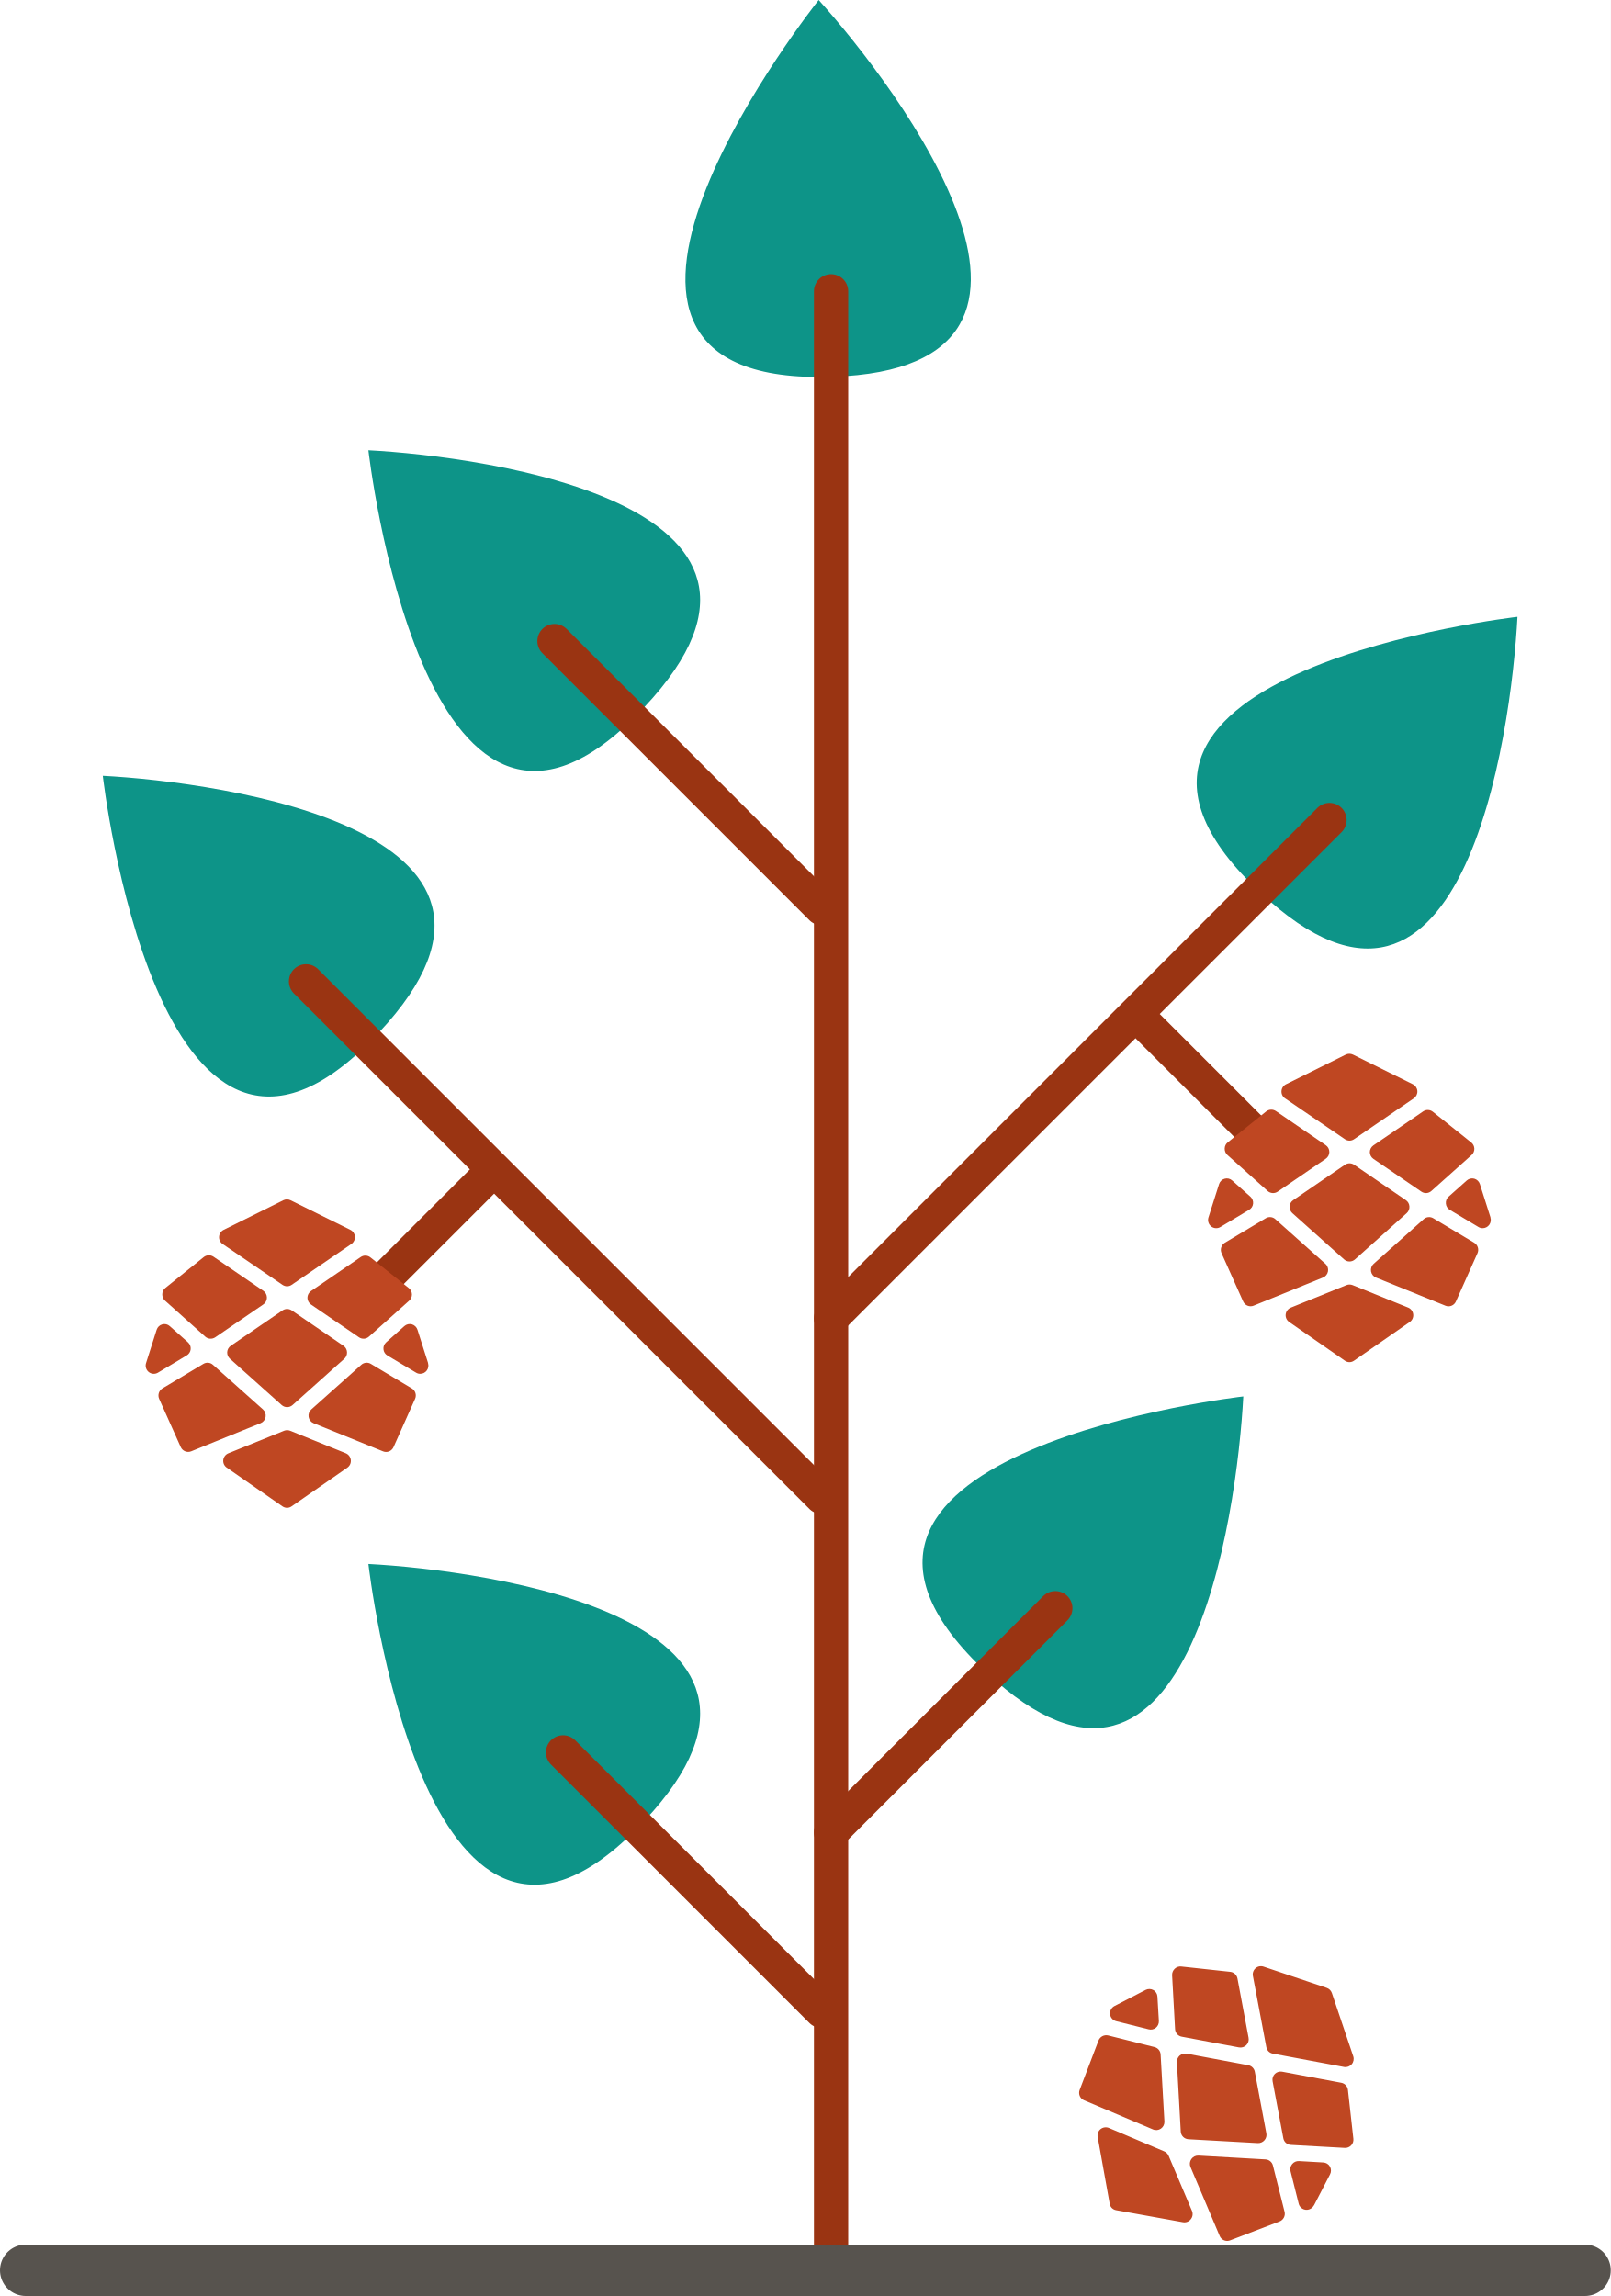
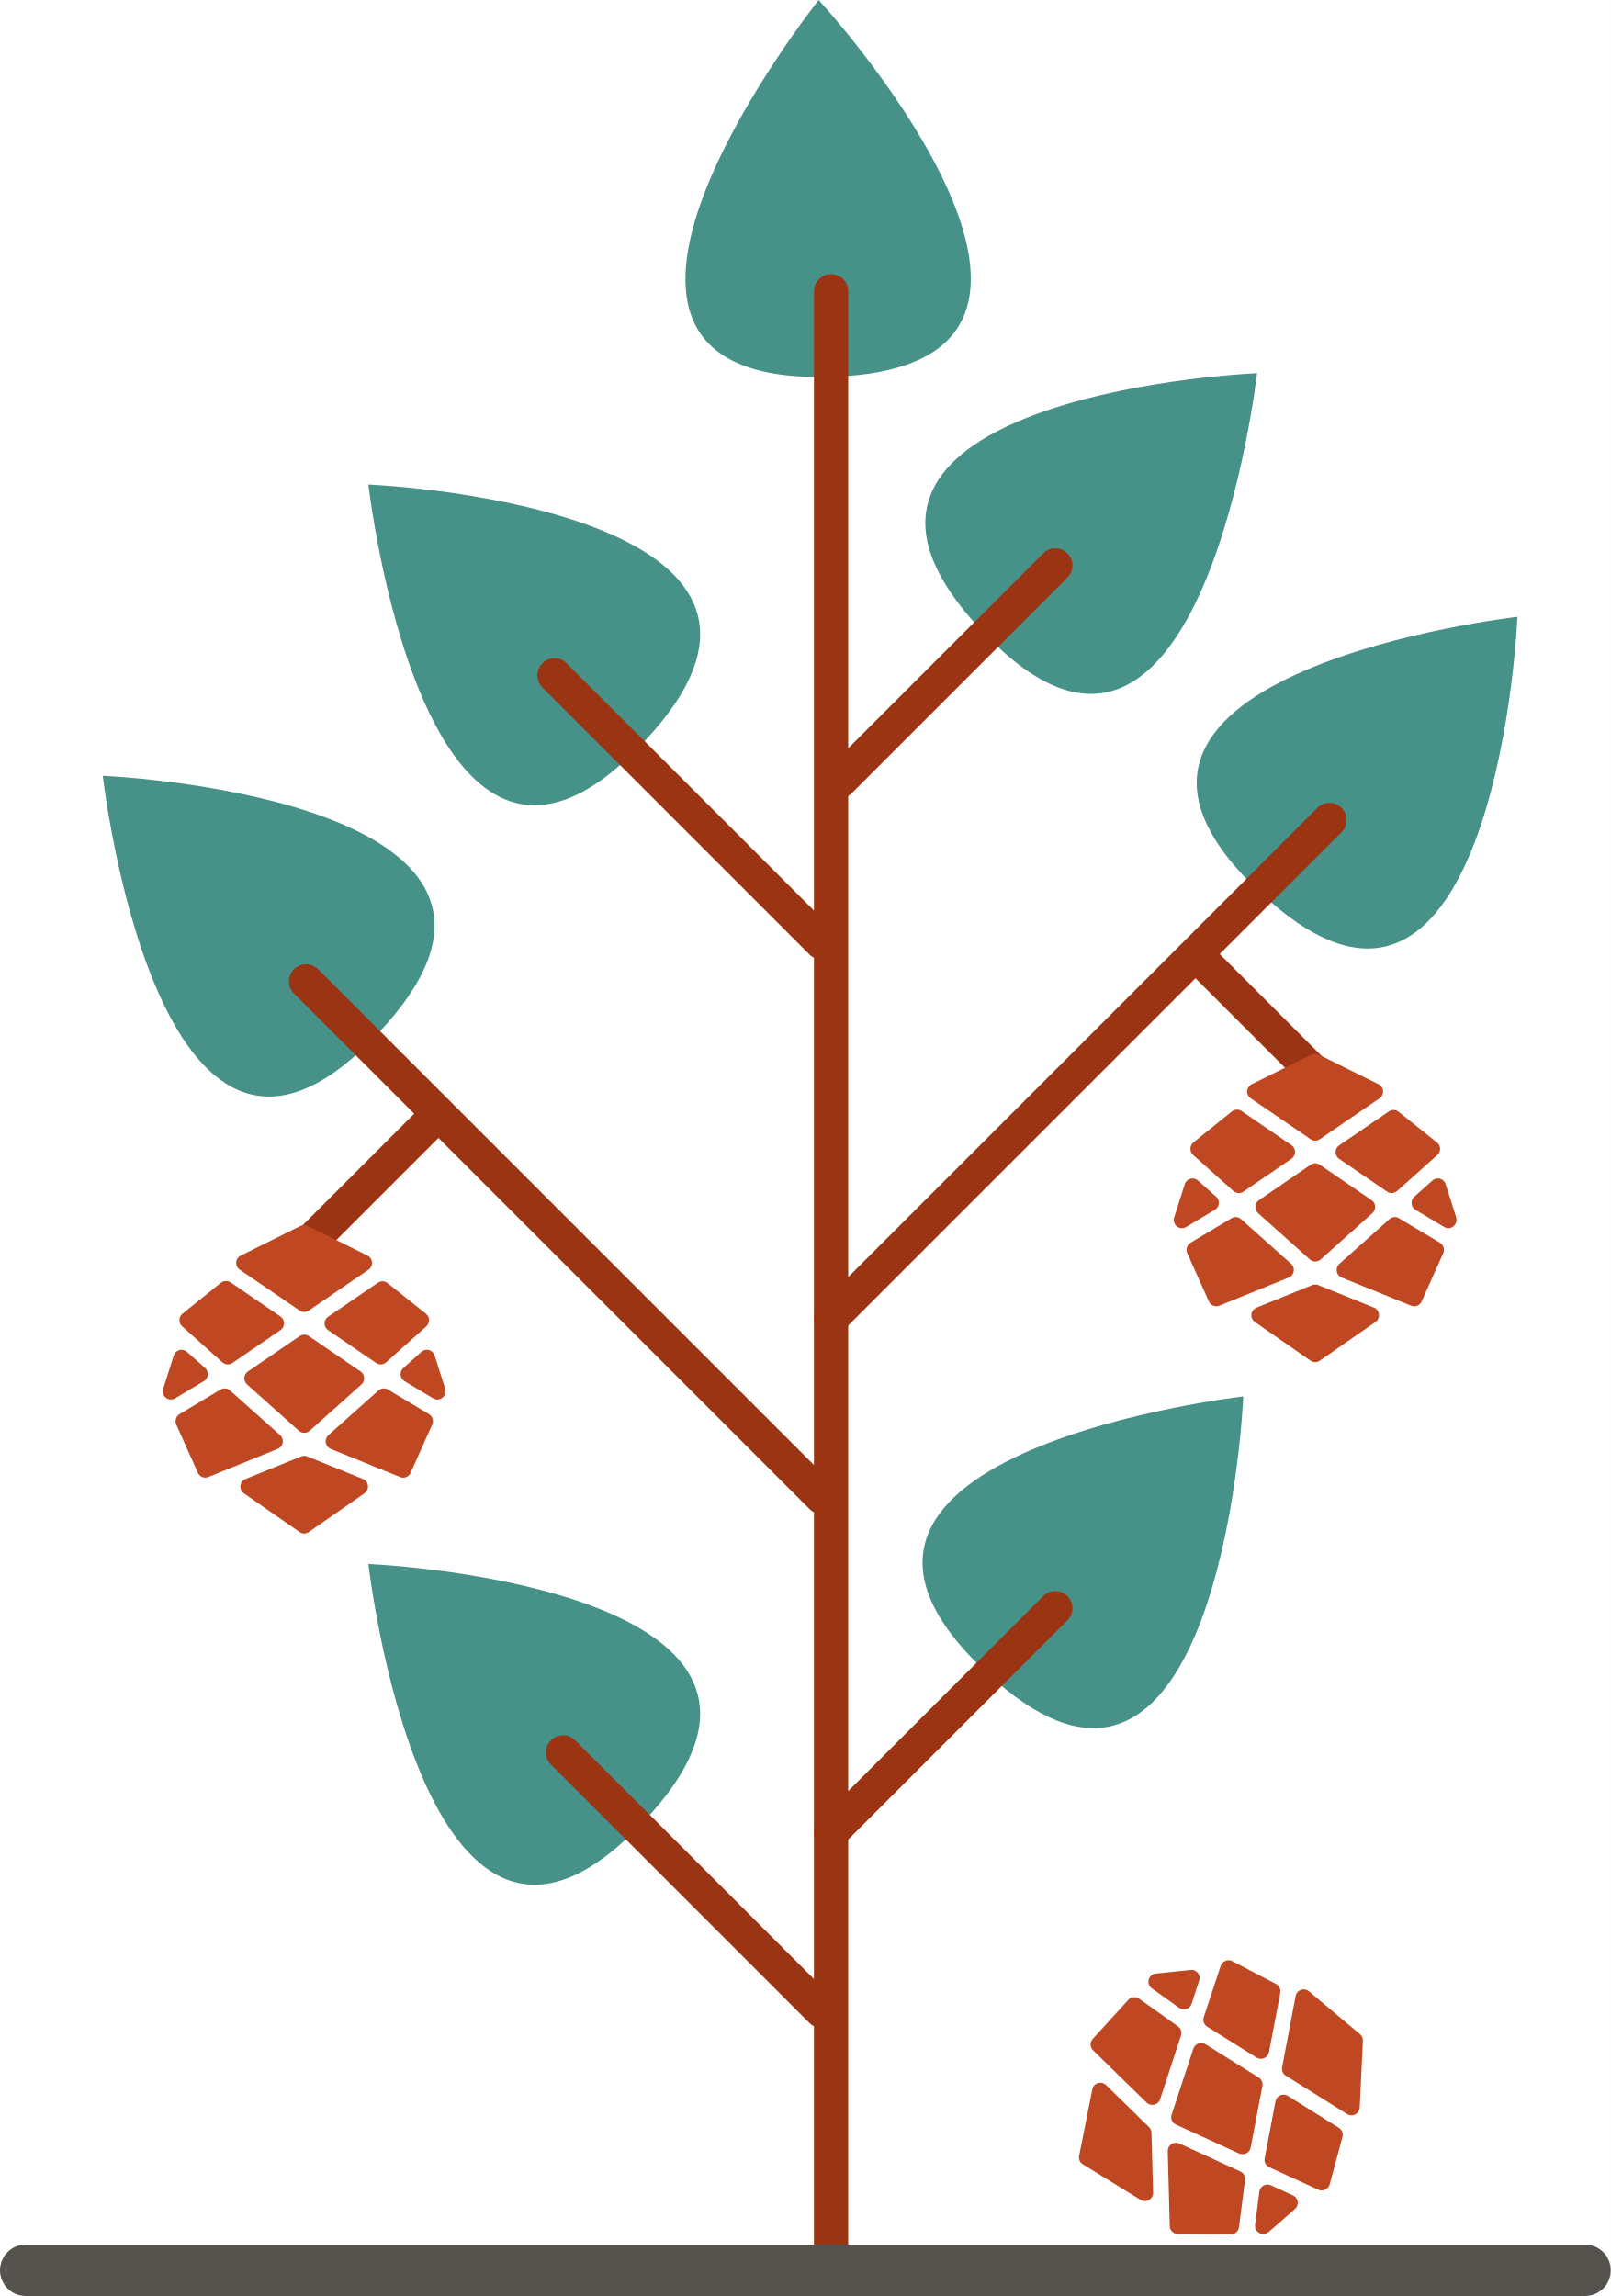
- <svg xmlns="http://www.w3.org/2000/svg" viewBox="0 0 188 268">
-   <clipPath id="a">
-     <path d="m0 0h188v268h-188z" />
-   </clipPath>
-   <g clip-path="url(#a)">
-     <path d="m0 0h188v268h-188z" fill="#fff" />
-     <path d="m95.556 44c35 0 9-34 0-44 0 0-35 44 0 44z" fill="#0d9488" />
-     <path d="m74.112 213.667c24.749-24.748-17.678-30.405-31.113-31.112 0 0 6.364 55.861 31.113 31.112z" fill="#0d9488" />
-     <path d="m95.891 234.719-30.172-30.171" stroke="#9a3412" stroke-linecap="round" stroke-width="4" />
-     <path d="m113.999 194.112c24.749 24.749 30.406-17.678 31.113-31.113 0 0-55.861 6.364-31.113 31.113z" fill="#0d9488" />
-     <path d="m97 213.891 26.172-26.172" stroke="#9a3412" stroke-linecap="round" stroke-width="4" />
-     <path d="m43.112 121.667c24.749-24.748-17.678-30.405-31.113-31.112 0 0 6.364 55.861 31.113 31.112z" fill="#0d9488" />
-     <path d="m74.112 83.667c24.749-24.749-17.678-30.406-31.113-31.113 0 0 6.364 55.861 31.113 31.113z" fill="#0d9488" />
-     <path d="m146 103.112c24.748 24.749 30.405-17.677 31.112-31.113 0 0-55.861 6.364-31.112 31.113z" fill="#0d9488" />
-     <g stroke-linecap="round">
-       <path d="m95.891 174.719-60.172-60.171" stroke="#9a3412" stroke-width="4" />
-       <path d="m95.891 106-31.172-31.172" stroke="#9a3412" stroke-width="4" />
-       <path d="m146.172 132-12.172-12.172" stroke="#9a3412" stroke-width="4" />
-       <path d="m97 153.891 58.172-58.172" stroke="#9a3412" stroke-width="4" />
-       <path d="m43 151.172 14.172-14.172" stroke="#9a3412" stroke-width="4" />
-       <path d="m97 266v-232" stroke="#9a3412" stroke-width="4" />
-       <path d="m3 265h182" stroke="#57534e" stroke-width="6" />
-     </g>
-     <path clip-rule="evenodd" d="m149.984 128.205 6.99 4.771c.158.105.342.163.531.166.19-.001.375-.059.532-.166l6.995-4.787c.272-.195.422-.519.395-.854-.028-.335-.228-.63-.528-.778l-6.99-3.461c-.265-.128-.574-.128-.839 0l-6.969 3.461c-.305.149-.508.45-.532.79s.134.668.415.858zm9.896 6.269c0 .317.155.613.414.792l5.604 3.83c.359.247.839.216 1.163-.075l4.701-4.205c.209-.187.326-.458.318-.74-.009-.282-.14-.545-.361-.72l-4.488-3.589c-.326-.259-.781-.277-1.126-.043l-5.811 3.975c-.254.176-.409.464-.414.775zm-13.938 5.21c.226.204.343.504.313.808-.029.306-.206.578-.473.727l-3.346 2.006c-.339.203-.767.174-1.076-.073s-.435-.661-.316-1.039l1.238-3.894c.097-.309.343-.547.653-.632.31-.09.645-.011.882.209zm18.15.407-6.05-4.14c-.322-.217-.741-.217-1.062 0l-6.05 4.14c-.241.166-.394.434-.415.727-.015.296.102.582.319.781l6.045 5.408c.174.156.399.241.632.241.232 0 .457-.086.632-.241l6.045-5.408c.218-.198.333-.486.313-.781-.017-.293-.168-.562-.409-.727zm-16.137-1.07-4.696-4.205c-.211-.191-.327-.467-.318-.754.005-.282.135-.547.356-.722l4.488-3.611c.329-.258.785-.275 1.131-.042l5.806 3.974c.27.177.432.479.432.802 0 .324-.162.626-.432.803l-5.598 3.83c-.361.246-.842.215-1.169-.075zm24.11 6.039-4.781-2.862c-.355-.214-.807-.17-1.115.107l-5.843 5.216c-.247.22-.362.553-.306.88.056.326.276.601.582.724l8.106 3.285c.111.046.23.07.35.069.377.002.718-.221.871-.567l2.513-5.627c.204-.445.042-.974-.377-1.225zm.664-6.841 1.237 3.894h-.01c.091.291.039.609-.14.855-.18.246-.465.392-.769.391-.17.001-.337-.046-.483-.134l-3.352-2.006c-.261-.152-.431-.424-.456-.727-.032-.304.085-.605.313-.808l2.125-1.893c.24-.215.571-.294.881-.209.31.089.556.328.654.637zm-17.731 10.179c.057-.326-.057-.658-.302-.877l-5.843-5.216c-.309-.277-.761-.321-1.116-.107l-4.78 2.862c-.414.252-.578.774-.383 1.22l2.518 5.627c.209.469.748.689 1.222.498l8.1-3.285c.306-.123.527-.396.584-.722zm2.869 1.605 6.501 2.632c.318.136.538.435.574.781.041.35-.115.694-.404.893l-6.507 4.52c-.156.109-.341.169-.531.171-.19-.003-.375-.062-.531-.171l-6.502-4.52c-.29-.198-.447-.542-.409-.893.044-.35.271-.649.595-.781l6.502-2.632c.228-.091.483-.091.712 0z" fill="#bf4722" fill-rule="evenodd" />
-     <path clip-rule="evenodd" d="m146.233 230.638 1.569 8.317c.037.186.127.357.258.493.135.132.306.222.493.258l8.332 1.561c.33.055.665-.069.882-.325.218-.256.285-.606.178-.922l-2.496-7.39c-.097-.279-.315-.497-.593-.594l-7.375-2.48c-.321-.111-.678-.042-.935.182-.258.223-.377.567-.313.9zm2.564 11.43c-.223.224-.323.543-.267.853l1.255 6.671c.078.428.44.746.875.769l6.297.351c.281.016.555-.093.748-.298.194-.206.287-.485.255-.764l-.636-5.712c-.047-.414-.357-.748-.766-.827l-6.919-1.298c-.305-.056-.618.04-.842.255zm-13.539-6.171c.016.304-.114.598-.35.793-.237.195-.554.262-.849.18l-3.784-.948c-.384-.097-.666-.42-.71-.813-.043-.393.16-.774.512-.958l3.629-1.878c.287-.15.629-.144.908.015.283.156.464.448.476.771zm12.546 13.121-1.35-7.205c-.075-.381-.371-.677-.751-.752l-7.206-1.35c-.288-.052-.585.029-.807.221-.22.198-.34.484-.327.778l.45 8.098c.013.234.112.453.277.618.164.164.384.262.617.276l8.098.45c.294.015.58-.107.774-.33.195-.219.279-.516.225-.804zm-10.654-12.167-.347-6.293c-.014-.285.099-.563.308-.759.203-.196.483-.291.762-.259l5.727.621c.415.05.75.36.83.77l1.295 6.915c.066.316-.033.644-.262.873s-.557.328-.873.262l-6.667-1.251c-.429-.081-.747-.442-.773-.879zm12.778 21.319-1.357-5.404c-.1-.402-.45-.691-.864-.713l-7.82-.444c-.33-.019-.647.135-.838.406s-.23.62-.101.924l3.409 8.054c.046.111.114.212.199.297.265.267.664.351 1.017.215l5.755-2.202c.46-.171.719-.66.6-1.133zm5.307-4.368-1.878 3.628-.008-.007c-.141.27-.403.458-.704.506-.301.047-.605-.052-.819-.267-.121-.12-.207-.271-.248-.437l-.951-3.788c-.077-.293-.005-.605.191-.837.193-.238.489-.368.793-.35l2.841.163c.322.018.612.197.771.476.157.282.161.625.012.913zm-19.735-5.34c.27-.19.424-.505.406-.834l-.444-7.82c-.021-.414-.31-.764-.713-.864l-5.404-1.357c-.47-.114-.955.139-1.132.592l-2.199 5.76c-.185.479.042 1.016.512 1.215l8.05 3.406c.303.129.652.092.924-.098zm.893 3.163 2.737 6.458c.128.321.072.688-.147.958-.219.277-.572.41-.917.346l-7.797-1.404c-.188-.033-.361-.122-.497-.255-.132-.136-.221-.309-.254-.497l-1.402-7.793c-.065-.346.067-.7.343-.921.278-.216.65-.267.973-.131l6.458 2.736c.226.097.406.277.503.503z" fill="#bf4722" fill-rule="evenodd" />
-     <path clip-rule="evenodd" d="m25.984 145.205 6.99 4.771c.158.105.342.163.531.166.189-.001.374-.059.531-.166l6.995-4.787c.272-.195.422-.519.394-.854-.027-.335-.228-.63-.527-.778l-6.99-3.461c-.265-.128-.574-.128-.839 0l-6.969 3.461c-.305.149-.508.45-.532.79-.024.34.134.668.415.858zm9.896 6.269c.001.317.155.613.414.792l5.604 3.83c.359.247.839.216 1.163-.075l4.701-4.205c.209-.187.326-.458.318-.74s-.14-.545-.36-.72l-4.488-3.589c-.326-.259-.781-.277-1.126-.043l-5.811 3.975c-.254.176-.409.464-.414.775zm-13.938 5.21c.227.204.343.504.313.808-.029.306-.206.578-.473.727l-3.346 2.006c-.339.203-.767.174-1.076-.073-.309-.247-.434-.661-.315-1.039l1.238-3.894c.097-.309.343-.547.653-.632.31-.09.644-.011.882.209zm18.15.407-6.05-4.14c-.322-.217-.741-.217-1.062 0l-6.05 4.14c-.241.166-.393.434-.414.727-.016.296.101.582.319.781l6.045 5.408c.174.156.399.241.632.241s.458-.086.632-.241l6.045-5.408c.218-.198.334-.486.313-.781-.017-.293-.168-.562-.409-.727zm-16.137-1.07-4.696-4.205c-.211-.191-.328-.467-.319-.754.005-.282.136-.547.356-.722l4.488-3.611c.329-.258.784-.275 1.131-.042l5.806 3.974c.269.177.432.479.432.802 0 .324-.163.626-.432.803l-5.598 3.83c-.361.246-.842.215-1.169-.075zm24.11 6.039-4.78-2.862c-.355-.214-.807-.17-1.115.107l-5.843 5.216c-.246.22-.362.553-.306.88.056.326.277.601.582.724l8.106 3.285c.111.046.23.07.35.069.376.002.718-.221.871-.567l2.513-5.627c.204-.445.042-.974-.377-1.225zm.664-6.841 1.238 3.894h-.011c.091.291.04.609-.14.855s-.465.392-.768.391c-.17.001-.337-.046-.483-.134l-3.352-2.006c-.261-.152-.432-.424-.457-.727-.031-.304.085-.605.313-.808l2.125-1.893c.24-.215.572-.294.882-.209.31.089.555.328.653.637zm-17.73 10.179c.057-.326-.058-.658-.303-.877l-5.843-5.216c-.308-.277-.76-.321-1.115-.107l-4.78 2.862c-.414.252-.578.774-.383 1.22l2.518 5.627c.209.469.748.689 1.222.498l8.1-3.285c.306-.123.527-.396.584-.722zm2.868 1.605 6.502 2.632c.318.136.537.435.574.781.041.35-.114.694-.404.893l-6.507 4.52c-.156.109-.341.169-.531.171-.19-.003-.375-.062-.531-.171l-6.502-4.52c-.29-.198-.448-.542-.409-.893.043-.35.271-.649.595-.781l6.502-2.632c.229-.091.483-.091.712 0z" fill="#bf4722" fill-rule="evenodd" />
+ <svg xmlns="http://www.w3.org/2000/svg" width="188" height="268" viewBox="0 0 188 268" fill="none">
+   <g clip-path="url(#clip0_4_153)">
+     <rect width="188" height="268" fill="white" />
+     <path d="M95.556 44C130.556 44 104.556 10 95.556 0C95.556 0 60.556 44 95.556 44Z" fill="#479288" />
+     <path d="M74.112 213.667C98.861 188.919 56.434 183.262 42.999 182.555C42.999 182.555 49.363 238.416 74.112 213.667Z" fill="#479288" />
+     <line x1="95.891" y1="234.719" x2="65.719" y2="204.548" stroke="#9A3412" stroke-width="4" stroke-linecap="round" />
+     <path d="M113.999 194.112C138.748 218.861 144.405 176.434 145.112 162.999C145.112 162.999 89.251 169.363 113.999 194.112Z" fill="#479288" />
+     <line x1="97" y1="213.891" x2="123.172" y2="187.719" stroke="#9A3412" stroke-width="4" stroke-linecap="round" />
+     <path d="M43.112 121.667C67.861 96.919 25.434 91.262 11.999 90.555C11.999 90.555 18.363 146.416 43.112 121.667Z" fill="#479288" />
+     <path d="M74.112 87.667C98.861 62.919 56.434 57.262 42.999 56.555C42.999 56.555 49.363 112.416 74.112 87.667Z" fill="#479288" />
+     <path d="M146 103.112C170.748 127.861 176.405 85.434 177.112 71.999C177.112 71.999 121.251 78.363 146 103.112Z" fill="#479288" />
+     <line x1="95.891" y1="174.719" x2="35.719" y2="114.548" stroke="#9A3412" stroke-width="4" stroke-linecap="round" />
+     <line x1="95.891" y1="110" x2="64.719" y2="78.828" stroke="#9A3412" stroke-width="4" stroke-linecap="round" />
+     <path d="M115.607 74.667C90.858 49.919 133.285 44.262 146.72 43.555C146.72 43.555 140.356 99.416 115.607 74.667Z" fill="#479288" />
+     <line x1="98" y1="91.172" x2="123.172" y2="66" stroke="#9A3412" stroke-width="4" stroke-linecap="round" />
+     <line x1="153.172" y1="125" x2="141" y2="112.828" stroke="#9A3412" stroke-width="4" stroke-linecap="round" />
+     <line x1="97" y1="153.891" x2="155.172" y2="95.719" stroke="#9A3412" stroke-width="4" stroke-linecap="round" />
+     <line x1="36" y1="145.172" x2="50.172" y2="131" stroke="#9A3412" stroke-width="4" stroke-linecap="round" />
+     <line x1="97" y1="266" x2="97" y2="34" stroke="#9A3412" stroke-width="4" stroke-linecap="round" />
+     <line x1="3" y1="265" x2="185" y2="265" stroke="#56534F" stroke-width="6" stroke-linecap="round" />
+     <path fill-rule="evenodd" clip-rule="evenodd" d="M145.984 128.205L152.974 132.976C153.132 133.081 153.316 133.139 153.505 133.142C153.695 133.141 153.88 133.083 154.037 132.976L161.032 128.189C161.304 127.994 161.454 127.67 161.427 127.335C161.399 127 161.199 126.705 160.899 126.557L153.909 123.096C153.644 122.968 153.335 122.968 153.07 123.096L146.101 126.557C145.796 126.706 145.593 127.007 145.569 127.347C145.545 127.687 145.703 128.015 145.984 128.205ZM155.88 134.474C155.88 134.791 156.035 135.087 156.294 135.266L161.898 139.096C162.257 139.343 162.737 139.312 163.061 139.021L167.762 134.816C167.971 134.629 168.088 134.358 168.08 134.076C168.071 133.794 167.94 133.531 167.719 133.356L163.231 129.767C162.905 129.508 162.45 129.49 162.105 129.724L156.294 133.699C156.04 133.875 155.885 134.163 155.88 134.474ZM141.942 139.684C142.168 139.888 142.285 140.188 142.255 140.492C142.226 140.798 142.049 141.07 141.782 141.219L138.436 143.225C138.097 143.428 137.669 143.399 137.36 143.152C137.051 142.905 136.925 142.491 137.044 142.113L138.282 138.219C138.379 137.91 138.625 137.672 138.935 137.587C139.245 137.497 139.58 137.576 139.817 137.796L141.942 139.684ZM160.092 140.091L154.042 135.951C153.72 135.734 153.301 135.734 152.98 135.951L146.93 140.091C146.689 140.257 146.536 140.525 146.515 140.818C146.5 141.114 146.617 141.4 146.834 141.599L152.879 147.007C153.053 147.163 153.278 147.248 153.511 147.248C153.743 147.248 153.968 147.162 154.143 147.007L160.188 141.599C160.406 141.401 160.521 141.113 160.501 140.818C160.484 140.525 160.333 140.256 160.092 140.091ZM143.955 139.021L139.259 134.816C139.048 134.625 138.932 134.349 138.941 134.062C138.946 133.78 139.076 133.515 139.297 133.34L143.785 129.729C144.114 129.471 144.57 129.454 144.916 129.687L150.722 133.661C150.992 133.838 151.154 134.14 151.154 134.463C151.154 134.787 150.992 135.089 150.722 135.266L145.124 139.096C144.763 139.342 144.282 139.311 143.955 139.021ZM168.065 145.06L163.284 142.198C162.929 141.984 162.477 142.028 162.169 142.305L156.326 147.521C156.079 147.741 155.964 148.074 156.02 148.401C156.076 148.727 156.296 149.002 156.602 149.125L164.708 152.41C164.819 152.456 164.938 152.48 165.058 152.479C165.435 152.481 165.776 152.258 165.929 151.912L168.442 146.285C168.646 145.84 168.484 145.311 168.065 145.06ZM168.729 138.219L169.966 142.113H169.956C170.047 142.404 169.995 142.722 169.816 142.968C169.636 143.214 169.351 143.36 169.047 143.359C168.877 143.36 168.71 143.313 168.564 143.225L165.212 141.219C164.951 141.067 164.781 140.795 164.756 140.492C164.724 140.188 164.841 139.887 165.069 139.684L167.194 137.791C167.434 137.576 167.765 137.497 168.075 137.582C168.385 137.671 168.631 137.91 168.729 138.219ZM150.998 148.398C151.055 148.072 150.941 147.74 150.696 147.521L144.853 142.305C144.544 142.028 144.092 141.984 143.737 142.198L138.957 145.06C138.543 145.312 138.379 145.834 138.574 146.28L141.092 151.907C141.301 152.376 141.84 152.596 142.314 152.405L150.414 149.12C150.72 148.997 150.941 148.724 150.998 148.398ZM153.867 150.003L160.368 152.635C160.686 152.771 160.906 153.07 160.942 153.416C160.983 153.766 160.827 154.11 160.538 154.309L154.031 158.829C153.875 158.938 153.69 158.998 153.5 159C153.31 158.997 153.125 158.938 152.969 158.829L146.467 154.309C146.177 154.111 146.02 153.767 146.058 153.416C146.102 153.066 146.329 152.767 146.653 152.635L153.155 150.003C153.383 149.912 153.638 149.912 153.867 150.003Z" fill="#BF4722" />
+     <path fill-rule="evenodd" clip-rule="evenodd" d="M151.218 232.992L149.643 241.307C149.61 241.494 149.631 241.686 149.703 241.86C149.78 242.033 149.907 242.18 150.068 242.281L157.255 246.776C157.542 246.947 157.899 246.954 158.195 246.796C158.491 246.637 158.682 246.335 158.697 246.001L159.071 238.21C159.083 237.916 158.959 237.632 158.735 237.441L152.775 232.439C152.517 232.219 152.159 232.154 151.838 232.268C151.516 232.382 151.28 232.658 151.218 232.992ZM149.433 244.569C149.143 244.696 148.934 244.957 148.873 245.266L147.606 251.934C147.523 252.362 147.743 252.789 148.14 252.97L153.874 255.596C154.13 255.713 154.425 255.711 154.68 255.59C154.935 255.47 155.124 255.244 155.196 254.972L156.689 249.422C156.796 249.02 156.629 248.596 156.277 248.373L150.309 244.639C150.046 244.476 149.72 244.45 149.433 244.569ZM139.08 233.881C138.985 234.17 138.756 234.397 138.466 234.492C138.173 234.587 137.853 234.534 137.61 234.35L134.432 232.086C134.111 231.856 133.966 231.452 134.069 231.07C134.171 230.688 134.5 230.407 134.895 230.365L138.959 229.941C139.281 229.906 139.597 230.037 139.799 230.287C140.006 230.535 140.067 230.873 139.961 231.178L139.08 233.881ZM145.971 250.677L147.344 243.476C147.414 243.095 147.246 242.71 146.919 242.502L140.704 238.615C140.455 238.461 140.149 238.428 139.871 238.526C139.594 238.63 139.378 238.852 139.283 239.131L136.746 246.835C136.673 247.057 136.685 247.297 136.779 247.51C136.872 247.723 137.04 247.895 137.252 247.993L144.627 251.368C144.896 251.489 145.206 251.48 145.468 251.343C145.73 251.21 145.916 250.964 145.971 250.677ZM140.494 235.461L142.468 229.475C142.559 229.204 142.765 228.987 143.031 228.881C143.292 228.773 143.587 228.786 143.836 228.918L148.941 231.586C149.309 231.784 149.507 232.195 149.433 232.606L148.114 239.517C148.06 239.835 147.848 240.105 147.551 240.234C147.255 240.364 146.913 240.336 146.643 240.159L140.893 236.562C140.523 236.329 140.359 235.877 140.494 235.461ZM144.608 259.972L145.317 254.446C145.371 254.035 145.151 253.638 144.773 253.467L137.655 250.199C137.355 250.062 137.003 250.089 136.726 250.271C136.449 250.453 136.286 250.765 136.295 251.095L136.529 259.837C136.531 259.958 136.557 260.076 136.606 260.186C136.755 260.532 137.095 260.756 137.474 260.758L143.636 260.808C144.126 260.817 144.546 260.457 144.608 259.972ZM151.143 257.843L148.07 260.536L148.066 260.526C147.835 260.726 147.523 260.806 147.226 260.74C146.928 260.674 146.681 260.47 146.56 260.192C146.491 260.036 146.467 259.865 146.489 259.696L146.986 255.821C147.022 255.521 147.202 255.256 147.47 255.112C147.736 254.961 148.059 254.948 148.336 255.076L150.921 256.265C151.214 256.399 151.419 256.671 151.465 256.989C151.508 257.309 151.387 257.629 151.143 257.843ZM134.719 245.668C135.04 245.59 135.299 245.352 135.402 245.039L137.843 237.598C137.974 237.204 137.833 236.772 137.495 236.533L132.959 233.297C132.563 233.018 132.018 233.077 131.688 233.434L127.539 237.994C127.192 238.373 127.207 238.955 127.572 239.313L133.823 245.422C134.058 245.653 134.397 245.746 134.719 245.668ZM134.396 248.939L134.586 255.95C134.589 256.296 134.403 256.617 134.1 256.788C133.796 256.966 133.418 256.962 133.12 256.776L126.374 252.622C126.211 252.523 126.082 252.377 126.004 252.204C125.931 252.028 125.912 251.835 125.949 251.648L127.489 243.881C127.555 243.536 127.807 243.254 128.144 243.149C128.482 243.049 128.846 243.138 129.098 243.382L134.111 248.287C134.287 248.46 134.388 248.693 134.396 248.939Z" fill="#BF4722" />
+     <path fill-rule="evenodd" clip-rule="evenodd" d="M27.984 148.205L34.974 152.976C35.132 153.081 35.316 153.139 35.505 153.142C35.695 153.141 35.88 153.083 36.037 152.976L43.032 148.189C43.304 147.994 43.454 147.67 43.426 147.335C43.399 147 43.199 146.705 42.899 146.557L35.909 143.096C35.644 142.968 35.335 142.968 35.07 143.096L28.101 146.557C27.796 146.706 27.593 147.007 27.569 147.347C27.545 147.687 27.703 148.015 27.984 148.205ZM37.88 154.474C37.88 154.791 38.035 155.087 38.294 155.266L43.898 159.096C44.257 159.343 44.737 159.312 45.061 159.021L49.762 154.816C49.971 154.629 50.088 154.358 50.08 154.076C50.071 153.794 49.94 153.531 49.719 153.356L45.231 149.767C44.905 149.508 44.45 149.49 44.105 149.724L38.294 153.699C38.04 153.875 37.885 154.163 37.88 154.474ZM23.942 159.684C24.168 159.888 24.285 160.188 24.255 160.492C24.226 160.798 24.049 161.07 23.782 161.219L20.436 163.225C20.097 163.428 19.669 163.399 19.36 163.152C19.051 162.905 18.925 162.491 19.044 162.113L20.282 158.219C20.379 157.91 20.625 157.672 20.935 157.587C21.245 157.497 21.58 157.576 21.817 157.796L23.942 159.684ZM42.092 160.091L36.042 155.951C35.72 155.734 35.301 155.734 34.98 155.951L28.93 160.091C28.689 160.257 28.537 160.525 28.515 160.818C28.5 161.114 28.617 161.4 28.834 161.599L34.879 167.007C35.053 167.163 35.278 167.248 35.511 167.248C35.743 167.248 35.968 167.162 36.143 167.007L42.188 161.599C42.406 161.401 42.521 161.113 42.501 160.818C42.484 160.525 42.333 160.256 42.092 160.091ZM25.955 159.021L21.259 154.816C21.048 154.625 20.932 154.349 20.941 154.062C20.946 153.78 21.076 153.515 21.297 153.34L25.785 149.729C26.113 149.471 26.57 149.454 26.916 149.687L32.722 153.661C32.992 153.838 33.154 154.14 33.154 154.463C33.154 154.787 32.992 155.089 32.722 155.266L27.124 159.096C26.763 159.342 26.282 159.311 25.955 159.021ZM50.065 165.06L45.284 162.198C44.929 161.984 44.477 162.028 44.169 162.305L38.326 167.521C38.08 167.741 37.964 168.074 38.02 168.401C38.076 168.727 38.297 169.002 38.602 169.125L46.708 172.41C46.819 172.456 46.938 172.48 47.058 172.479C47.434 172.481 47.776 172.258 47.929 171.912L50.442 166.285C50.646 165.84 50.483 165.311 50.065 165.06ZM50.729 158.219L51.966 162.113H51.956C52.047 162.404 51.995 162.722 51.816 162.968C51.636 163.214 51.351 163.36 51.047 163.359C50.877 163.36 50.71 163.313 50.564 163.225L47.212 161.219C46.951 161.067 46.781 160.795 46.756 160.492C46.724 160.188 46.841 159.887 47.069 159.684L49.194 157.791C49.434 157.576 49.765 157.497 50.075 157.582C50.385 157.671 50.631 157.91 50.729 158.219ZM32.998 168.398C33.055 168.072 32.941 167.74 32.696 167.521L26.853 162.305C26.544 162.028 26.092 161.984 25.737 162.198L20.957 165.06C20.543 165.312 20.379 165.834 20.574 166.28L23.092 171.907C23.301 172.376 23.84 172.596 24.314 172.405L32.414 169.12C32.72 168.997 32.941 168.724 32.998 168.398ZM35.867 170.003L42.368 172.635C42.686 172.771 42.906 173.07 42.942 173.416C42.983 173.766 42.827 174.11 42.538 174.309L36.031 178.829C35.875 178.938 35.69 178.998 35.5 179C35.31 178.997 35.125 178.938 34.969 178.829L28.467 174.309C28.177 174.111 28.02 173.767 28.058 173.416C28.102 173.066 28.329 172.767 28.653 172.635L35.155 170.003C35.383 169.912 35.638 169.912 35.867 170.003Z" fill="#BF4722" />
  </g>
+   <defs>
+     <clipPath id="clip0_4_153">
+       <rect width="188" height="268" fill="white" />
+     </clipPath>
+   </defs>
</svg>
